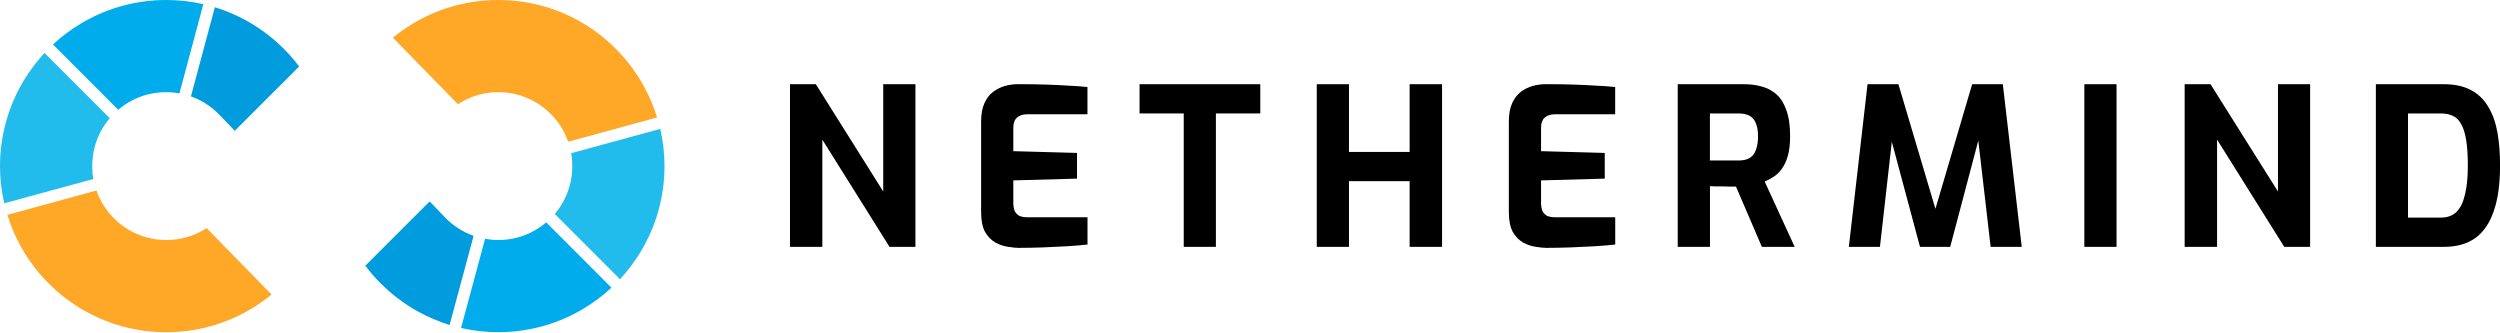
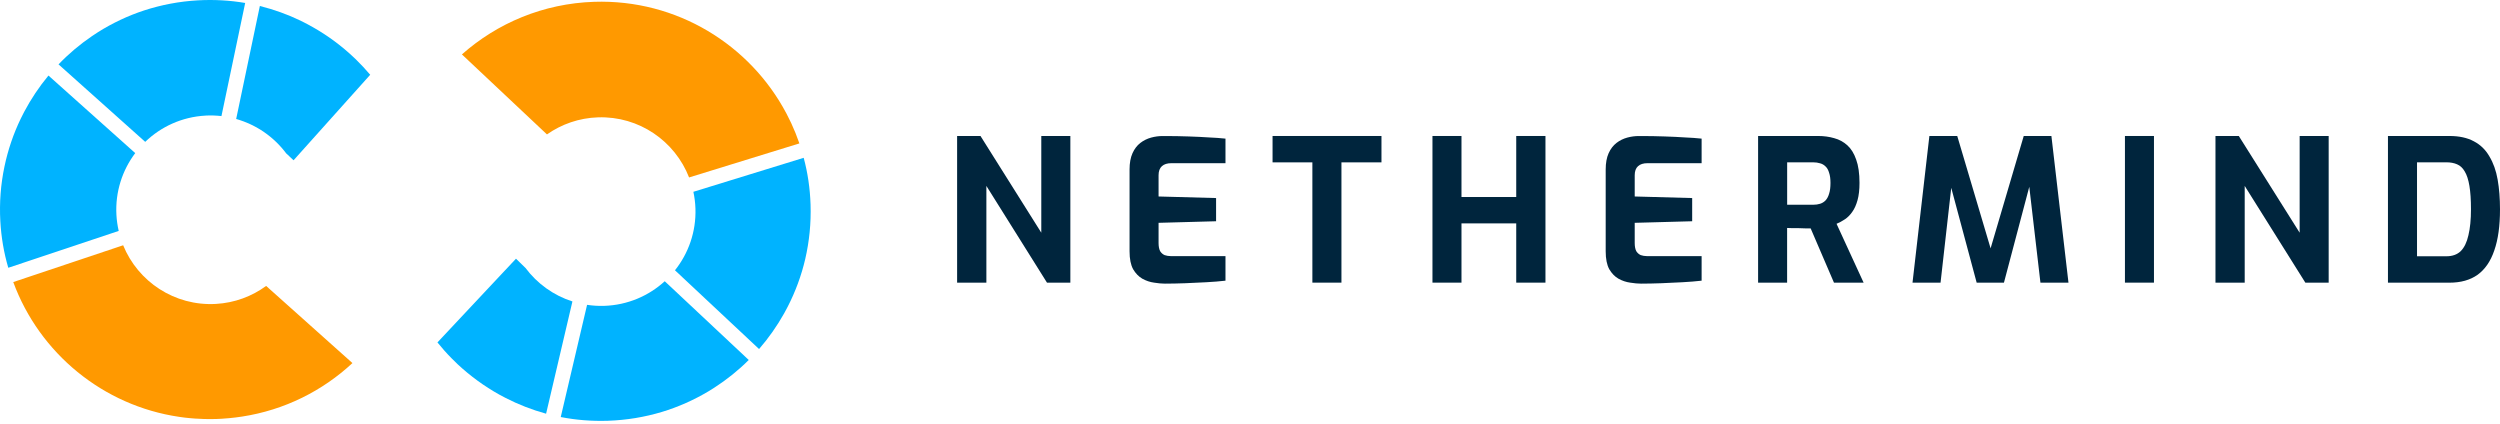
- <svg xmlns="http://www.w3.org/2000/svg" viewBox="0 0 453.31 60.24">
-   <defs>
-     <style>
-      .cls-1{fill:#21bcec;}.cls-2{fill:#ffa726;}.cls-3{fill:#00aceb;}.cls-4{fill:#009cdd;}
- 	 .char {fill:#000000;}
-    </style>
-   </defs>
-   <path class="cls-3" d="m36.87.76l-4.34,16.18c-.78-.15-1.58-.23-2.41-.23-1.2,0-2.36.16-3.47.45-1.95.52-3.72,1.47-5.21,2.74l-11.83-11.83c1.53-1.44,3.22-2.7,5.04-3.79l.91-.53c2.12-1.17,4.39-2.1,6.78-2.73,2.49-.66,5.1-1.02,7.79-1.02,2.32,0,4.58.26,6.75.76Z" />
-   <path class="cls-1" d="m119.72,23.37c.51,2.17.77,4.42.77,6.74,0,2.7-.36,5.31-1.02,7.79-.64,2.39-1.57,4.66-2.73,6.76l-.54.94c-1.09,1.8-2.36,3.49-3.78,5.03l-11.83-11.83c1.26-1.49,2.22-3.26,2.73-5.22.3-1.1.45-2.27.45-3.47,0-.8-.06-1.58-.21-2.33l16.16-4.41Z" />
-   <path class="cls-4" d="m85.88,42.75l-4.36,16.18c-2.01-.63-3.93-1.45-5.74-2.45l-.89-.51c-2.13-1.28-4.08-2.81-5.84-4.55,0-.01-.01-.01-.01-.01l-.88-.92c-.68-.73-1.32-1.51-1.92-2.31l11.67-11.66,2.58,2.69c.12.13.25.26.38.39,1.38,1.39,3.09,2.49,4.99,3.16Z" />
-   <path class="cls-4" d="m54.24,12.06l-11.67,11.65h-.01s-2.57-2.68-2.57-2.68c-.13-.13-.25-.26-.38-.39-1.39-1.39-3.1-2.49-4.99-3.16L38.96,1.31c2.01.63,3.94,1.45,5.74,2.44l.89.52c2.13,1.28,4.1,2.81,5.84,4.55.01,0,.01.01.01.01l.88.91c.68.75,1.33,1.52,1.93,2.32Z" />
-   <path class="cls-3" d="m99.04,40.32l11.83,11.84c-1.53,1.44-3.22,2.7-5.04,3.79l-.91.53c-2.12,1.17-4.39,2.1-6.78,2.73-2.49.66-5.1,1.02-7.79,1.02-2.32,0-4.58-.26-6.75-.76l4.36-16.18c.78.15,1.58.23,2.4.23,1.2,0,2.37-.16,3.47-.45,1.95-.52,3.72-1.47,5.21-2.76Z" />
-   <path class="cls-2" d="m37.45,41.35l11.79,12.05c-1.13.94-2.35,1.79-3.61,2.55l-.95.54c-2.11,1.18-4.38,2.1-6.75,2.73-2.49.66-5.1,1.02-7.8,1.02s-5.31-.36-7.79-1.02c-2.38-.64-4.64-1.56-6.74-2.72l-.97-.56c-2.11-1.26-4.05-2.79-5.78-4.52s-3.26-3.69-4.54-5.8l-.53-.93c-1.01-1.79-1.82-3.72-2.43-5.73l16.15-4.42c.66,1.92,1.76,3.64,3.17,5.06,1.64,1.64,3.71,2.86,6.01,3.47,1.11.3,2.27.45,3.47.45s2.37-.15,3.48-.45c1.38-.37,2.68-.95,3.85-1.72Z" />
-   <path class="cls-1" d="m8.07,9.6l11.83,11.83c-1.26,1.49-2.22,3.26-2.73,5.22-.3,1.1-.45,2.27-.45,3.47,0,.8.06,1.58.21,2.33L.77,36.86c-.51-2.17-.77-4.43-.77-6.74,0-2.7.36-5.31,1.03-7.8.64-2.38,1.56-4.65,2.72-6.75l.54-.94c1.09-1.8,2.36-3.49,3.78-5.03Z" />
-   <path class="cls-2" d="m119.17,21.29l-16.15,4.41c-.67-1.93-1.76-3.65-3.18-5.06-1.64-1.64-3.71-2.86-6.01-3.48-1.11-.29-2.27-.45-3.47-.45s-2.37.16-3.47.45c-1.38.38-2.68.96-3.86,1.73l-11.79-12.05c1.13-.94,2.35-1.79,3.61-2.55l.95-.55c2.11-1.17,4.38-2.09,6.75-2.72,2.49-.66,5.1-1.02,7.8-1.02s5.31.36,7.79,1.02c2.38.64,4.65,1.56,6.75,2.72l.96.56c2.12,1.26,4.05,2.79,5.78,4.52s3.26,3.69,4.54,5.8l.53.92c1.01,1.82,1.83,3.73,2.44,5.75Z" />
-   <polygon class="char" points="143.24 44.76 143.24 15.27 147.93 15.27 160.15 34.72 160.15 15.27 165.99 15.27 165.99 44.76 161.29 44.76 149.11 25.32 149.11 44.76 143.24 44.76" />
-   <path class="char" d="m185,44.96c-.63,0-1.35-.07-2.17-.2-.81-.11-1.6-.37-2.37-.8-.74-.43-1.35-1.06-1.85-1.91-.47-.88-.71-2.07-.71-3.59v-16.46c0-1.3.2-2.39.59-3.27.39-.88.92-1.57,1.58-2.07.66-.5,1.38-.86,2.17-1.08.79-.21,1.56-.32,2.33-.32,1.97,0,3.71.03,5.2.08,1.52.05,2.89.12,4.1.2,1.21.05,2.31.13,3.31.24v4.94h-10.88c-.81,0-1.45.2-1.89.6-.45.4-.67,1.01-.67,1.83v4.26l11.55.32v4.66l-11.55.32v4.06c0,.69.11,1.24.32,1.63.24.37.54.64.91.8.39.13.8.2,1.22.2h11v4.94c-1.16.13-2.44.24-3.86.32-1.39.08-2.81.15-4.26.2-1.42.05-2.77.08-4.06.08Z" />
-   <polygon class="char" points="214.64 44.76 214.64 20.57 206.63 20.57 206.63 15.27 228.52 15.27 228.52 20.57 220.47 20.57 220.47 44.76 214.64 44.76" />
-   <polygon class="char" points="238.76 44.76 238.76 15.27 244.6 15.27 244.6 27.55 255.6 27.55 255.6 15.27 261.48 15.27 261.48 44.76 255.6 44.76 255.6 32.85 244.6 32.85 244.6 44.76 238.76 44.76" />
-   <path class="char" d="m280.69,44.96c-.63,0-1.35-.07-2.17-.2-.81-.11-1.6-.37-2.37-.8-.74-.43-1.35-1.06-1.85-1.91-.47-.88-.71-2.07-.71-3.59v-16.46c0-1.3.2-2.39.59-3.27.39-.88.92-1.57,1.58-2.07.66-.5,1.38-.86,2.17-1.08.79-.21,1.56-.32,2.33-.32,1.97,0,3.71.03,5.2.08,1.52.05,2.89.12,4.1.2,1.21.05,2.31.13,3.31.24v4.94h-10.88c-.81,0-1.45.2-1.89.6-.45.4-.67,1.01-.67,1.83v4.26l11.55.32v4.66l-11.55.32v4.06c0,.69.11,1.24.32,1.63.24.37.54.64.91.8.39.13.8.2,1.22.2h11v4.94c-1.16.13-2.45.24-3.86.32-1.39.08-2.81.15-4.26.2-1.42.05-2.77.08-4.06.08Z" />
-   <path class="char" d="m304.21,44.76V15.27h12.07c1.16,0,2.23.15,3.23.44,1,.27,1.88.74,2.64,1.43.76.69,1.35,1.65,1.77,2.87.45,1.22.67,2.79.67,4.7,0,1.35-.13,2.51-.39,3.47-.26.96-.62,1.74-1.06,2.35-.42.61-.91,1.1-1.46,1.47-.55.37-1.12.68-1.7.92l5.44,11.84h-5.95l-4.69-10.92h-1.1c-.39-.03-.8-.04-1.22-.04h-1.26c-.42,0-.8-.01-1.14-.04v11h-5.84Zm5.84-15.66h5.21c.53,0,1-.07,1.42-.2.42-.13.79-.36,1.1-.68.32-.35.55-.8.71-1.35.18-.56.28-1.28.28-2.15,0-.82-.09-1.5-.28-2.03-.16-.56-.39-.98-.71-1.28-.32-.32-.68-.53-1.1-.64-.42-.13-.89-.2-1.42-.2h-5.21v8.53Z" />
-   <polygon class="char" points="335.24 44.76 338.63 15.27 344.23 15.27 350.94 37.87 357.6 15.27 363.16 15.27 366.59 44.76 360.95 44.76 358.43 23.04 359.34 23.12 353.62 44.76 348.14 44.76 342.34 23.12 343.33 23.08 340.88 44.76 335.24 44.76" />
-   <rect class="char" x="377.94" y="15.27" width="5.84" height="29.49" />
-   <polygon class="char" points="396.13 44.76 396.13 15.27 400.82 15.27 413.05 34.72 413.05 15.27 418.88 15.27 418.88 44.76 414.19 44.76 402.01 25.32 402.01 44.76 396.13 44.76" />
-   <path class="char" d="m430.8,44.76V15.27h12.34c1.97,0,3.61.36,4.93,1.08,1.31.69,2.35,1.7,3.12,3.03.79,1.3,1.34,2.86,1.66,4.66.32,1.81.47,3.8.47,5.98,0,3.32-.38,6.07-1.14,8.25-.74,2.18-1.85,3.81-3.35,4.9-1.5,1.06-3.39,1.59-5.68,1.59h-12.34Zm5.84-5.3h5.91c1.21,0,2.17-.35,2.88-1.04.71-.72,1.22-1.78,1.54-3.19.34-1.41.51-3.15.51-5.22,0-1.91-.11-3.48-.32-4.7-.21-1.25-.52-2.22-.95-2.91-.39-.69-.91-1.17-1.54-1.43-.6-.27-1.31-.4-2.13-.4h-5.91v18.89Z" />
+ <svg xmlns="http://www.w3.org/2000/svg" viewBox="0 0 478 81">
+   <path d="M152.844 27.42L131.751 33.928C129.055 26.996 122.21 22.179 114.346 22.436C110.704 22.555 107.354 23.753 104.579 25.7L88.318 10.404C95.071 4.422 103.877 0.664 113.6 0.346C129.415 -0.171 143.39 8.551 150.331 21.641C150.344 21.67 150.362 21.698 150.375 21.722C150.689 22.321 150.994 22.924 151.279 23.536C151.863 24.797 152.382 26.081 152.84 27.416L152.844 27.42Z" fill="#FF9900" />
+   <path d="M67.393 69.413C61.688 74.724 54.415 78.398 46.289 79.648C45.487 79.775 44.672 79.871 43.855 79.95C43.36 80.002 42.864 80.038 42.364 80.066C42 80.086 41.632 80.099 41.272 80.115C41.031 80.12 40.787 80.121 40.546 80.122C40.335 80.126 40.128 80.133 39.916 80.124C39.783 80.123 39.655 80.126 39.522 80.121C39.306 80.121 39.094 80.12 38.882 80.107C38.338 80.092 37.797 80.064 37.252 80.028C36.915 80.01 36.581 79.975 36.248 79.943C35.951 79.914 35.659 79.885 35.363 79.852C35.233 79.834 35.112 79.82 34.983 79.803C34.74 79.77 34.494 79.739 34.255 79.702C19.711 77.567 7.546 67.549 2.534 53.931L23.547 46.895C26.369 53.835 33.364 58.553 41.27 58.111C44.876 57.909 48.169 56.656 50.887 54.671L67.385 69.418L67.393 69.413Z" fill="#FF9900" />
+   <path d="M22.261 41.113C22.014 36.691 23.384 32.555 25.855 29.274L9.266 14.445C7.486 16.589 5.928 18.923 4.615 21.401L3.965 22.69C2.571 25.575 1.52 28.656 0.849 31.861C0.145 35.226 -0.137 38.712 0.063 42.3C0.235 45.371 0.745 48.352 1.585 51.199L22.697 44.153C22.471 43.166 22.319 42.151 22.261 41.109L22.261 41.113Z" fill="#00B3FF" />
+   <path d="M39.263 22.101C40.309 22.043 41.336 22.081 42.342 22.195L46.878 0.567C43.955 0.067 40.934 -0.108 37.845 0.065C34.269 0.264 30.822 0.934 27.567 1.99C24.443 3.015 21.494 4.419 18.769 6.127L17.601 6.897C15.271 8.482 13.124 10.285 11.192 12.309L27.764 27.122C30.767 24.23 34.777 22.356 39.267 22.105L39.263 22.101Z" fill="#00B3FF" />
+   <path d="M54.744 29.346L56.131 30.645L70.784 14.295C69.919 13.278 69.001 12.293 68.04 11.351L66.811 10.209C66.811 10.209 66.81 10.197 66.797 10.197C64.357 8.016 61.63 6.124 58.707 4.588L57.49 3.963C55.035 2.778 52.402 1.83 49.684 1.145L45.155 22.751C49.019 23.837 52.382 26.186 54.74 29.351L54.744 29.346Z" fill="#00B3FF" />
+   <path d="M100.479 51.24L98.656 49.461L83.641 65.471C84.478 66.508 85.361 67.515 86.299 68.462L87.502 69.645C87.502 69.645 87.514 69.644 87.515 69.657C89.921 71.893 92.587 73.848 95.473 75.452L96.675 76.088C99.119 77.346 101.712 78.355 104.413 79.099L109.447 57.637C105.833 56.483 102.706 54.22 100.479 51.236L100.479 51.24Z" fill="#00B3FF" />
+   <path d="M127.097 53.774C124.035 56.57 119.999 58.334 115.529 58.48C114.411 58.516 113.315 58.445 112.249 58.285L107.215 79.739C110.126 80.306 113.142 80.552 116.23 80.451C119.81 80.334 123.271 79.745 126.55 78.763C129.697 77.811 132.678 76.476 135.442 74.832L136.627 74.089C138.993 72.558 141.181 70.805 143.159 68.827L127.097 53.77L127.097 53.774Z" fill="#00B3FF" />
+   <path d="M153.668 30.172L132.574 36.672C132.795 37.709 132.933 38.777 132.969 39.87C133.114 44.322 131.629 48.446 129.054 51.678L145.133 66.735C146.962 64.633 148.573 62.335 149.944 59.888L150.623 58.615C152.084 55.763 153.223 52.707 153.967 49.501C154.737 46.167 155.096 42.688 154.978 39.097C154.877 36.006 154.436 33.03 153.663 30.164L153.668 30.172Z" fill="#00B3FF" />
+   <path d="M183 54.041V26H187.469L199.095 44.492V26H204.652V54.041H200.183L188.596 35.549V54.041H183Z" fill="#00253D" />
+   <path d="M222.733 54.232C222.134 54.232 221.449 54.169 220.668 54.043C219.896 53.941 219.139 53.689 218.414 53.287C217.712 52.885 217.129 52.278 216.648 51.467C216.199 50.632 215.971 49.497 215.971 48.055V32.407C215.971 31.171 216.16 30.131 216.53 29.303C216.908 28.468 217.405 27.814 218.028 27.334C218.65 26.853 219.344 26.514 220.093 26.309C220.842 26.104 221.583 26.01 222.308 26.01C224.184 26.01 225.831 26.033 227.258 26.089C228.708 26.136 230.008 26.199 231.159 26.278C232.31 26.325 233.358 26.404 234.312 26.506V31.202H223.955C223.183 31.202 222.576 31.391 222.158 31.769C221.732 32.148 221.519 32.731 221.519 33.511V37.568L232.515 37.868V42.303L221.519 42.603V46.471C221.519 47.125 221.622 47.645 221.819 48.024C222.048 48.378 222.331 48.63 222.678 48.78C223.056 48.906 223.443 48.969 223.845 48.969H234.312V53.665C233.208 53.791 231.987 53.894 230.639 53.964C229.315 54.043 227.959 54.106 226.588 54.154C225.24 54.201 223.947 54.232 222.725 54.232H222.733Z" fill="#00253D" />
+   <path d="M250.927 54.041V31.043H243.313V26H264.137V31.043H256.484V54.041H250.927Z" fill="#00253D" />
+   <path d="M273.887 54.041V26H279.436V37.669H289.904V26H295.492V54.041H289.904V42.711H279.436V54.041H273.887Z" fill="#00253D" />
+   <path d="M313.77 54.232C313.171 54.232 312.486 54.169 311.705 54.043C310.933 53.941 310.176 53.689 309.451 53.287C308.75 52.885 308.166 52.278 307.685 51.467C307.236 50.632 307.008 49.497 307.008 48.055V32.407C307.008 31.171 307.197 30.131 307.567 29.303C307.946 28.468 308.442 27.814 309.065 27.334C309.687 26.853 310.381 26.514 311.13 26.309C311.879 26.104 312.62 26.01 313.345 26.01C315.221 26.01 316.868 26.033 318.295 26.089C319.745 26.136 321.045 26.199 322.196 26.278C323.347 26.325 324.395 26.404 325.349 26.506V31.202H314.992C314.22 31.202 313.613 31.391 313.195 31.769C312.769 32.148 312.557 32.731 312.557 33.511V37.568L323.544 37.868V42.303L312.557 42.603V46.471C312.557 47.125 312.659 47.645 312.856 48.024C313.085 48.378 313.368 48.63 313.715 48.78C314.094 48.906 314.48 48.969 314.882 48.969H325.349V53.665C324.246 53.791 323.024 53.894 321.676 53.964C320.352 54.043 318.996 54.106 317.625 54.154C316.277 54.201 314.984 54.232 313.762 54.232H313.77Z" fill="#00253D" />
+   <path d="M336.148 26H347.624C348.727 26 349.752 26.142 350.698 26.418C351.651 26.67 352.487 27.127 353.212 27.781C353.937 28.435 354.497 29.349 354.899 30.507C355.324 31.665 355.537 33.162 355.537 34.982C355.537 36.274 355.411 37.369 355.159 38.275C354.907 39.181 354.576 39.93 354.15 40.513C353.748 41.096 353.291 41.561 352.763 41.916C352.235 42.27 351.699 42.562 351.147 42.79L356.325 54.049H350.658L346.197 43.665H345.149C344.77 43.641 344.384 43.625 343.982 43.625H342.784C342.382 43.625 342.02 43.609 341.696 43.586V54.049H336.148V26ZM341.704 39.15H346.654C347.159 39.15 347.608 39.087 348.002 38.961C348.404 38.835 348.751 38.622 349.05 38.315C349.35 37.984 349.578 37.558 349.728 37.023C349.902 36.495 349.988 35.809 349.988 34.974C349.988 34.194 349.902 33.548 349.728 33.044C349.578 32.516 349.35 32.106 349.05 31.83C348.751 31.531 348.404 31.326 348.002 31.224C347.6 31.098 347.151 31.035 346.654 31.035H341.704V39.15Z" fill="#00253D" />
+   <path d="M365.673 54.041L368.897 26H374.225L380.602 47.486L386.939 26H392.228L395.491 54.041H390.131L387.727 33.391L388.594 33.461L383.156 54.041H377.938L372.42 33.461L373.358 33.43L371.033 54.041H365.673Z" fill="#00253D" />
+   <path d="M411.838 26H406.289V54.041H411.838V26Z" fill="#00253D" />
+   <path d="M423.598 54.041V26H428.059L439.693 44.492V26H445.242V54.041H440.781L429.187 35.549V54.041H423.598Z" fill="#00253D" />
+   <path d="M456.577 26H468.321C470.197 26 471.757 26.339 473.011 27.024C474.264 27.678 475.249 28.639 475.974 29.908C476.723 31.145 477.251 32.626 477.551 34.344C477.85 36.061 478 37.96 478 40.025C478 43.184 477.637 45.8 476.912 47.872C476.211 49.944 475.147 51.496 473.72 52.536C472.293 53.545 470.496 54.049 468.321 54.049H456.577V26ZM462.126 48.999H467.753C468.904 48.999 469.819 48.668 470.496 48.014C471.174 47.328 471.663 46.32 471.962 44.98C472.286 43.641 472.451 41.986 472.451 40.017C472.451 38.197 472.349 36.708 472.152 35.541C471.955 34.352 471.655 33.43 471.253 32.776C470.875 32.122 470.394 31.665 469.787 31.413C469.212 31.161 468.534 31.035 467.761 31.035H462.134V48.999H462.126Z" fill="#00253D" />
</svg>
